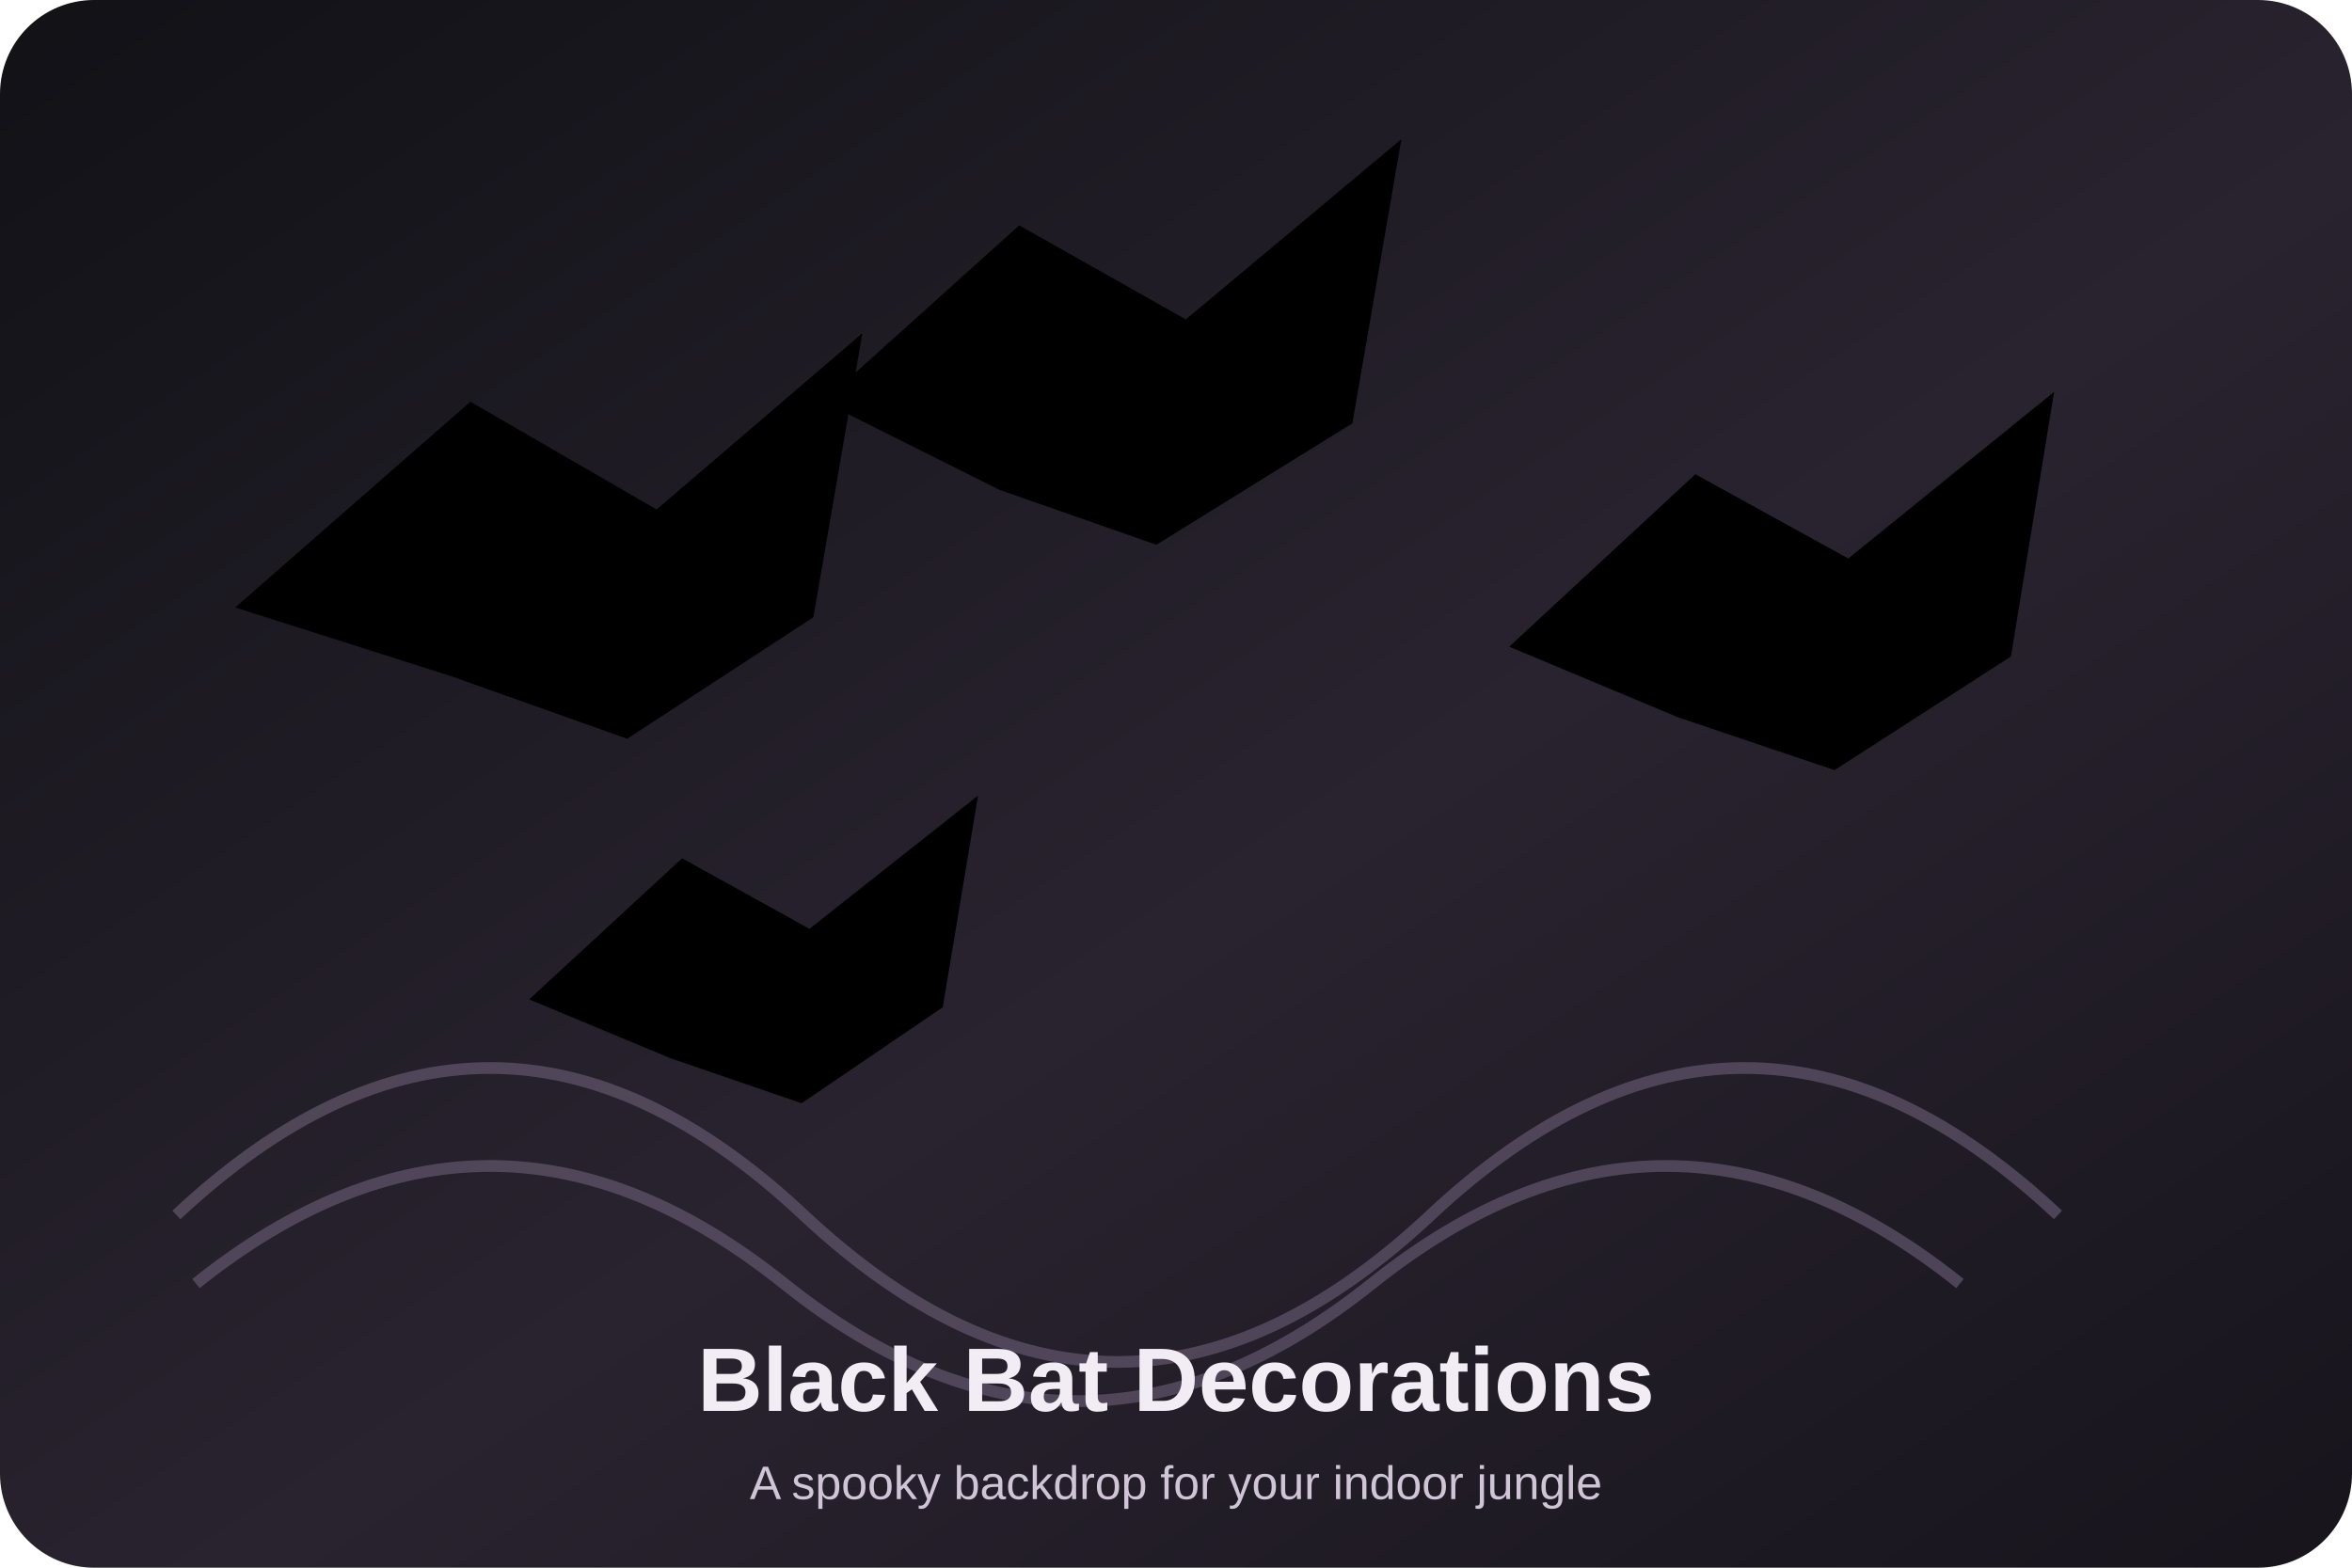
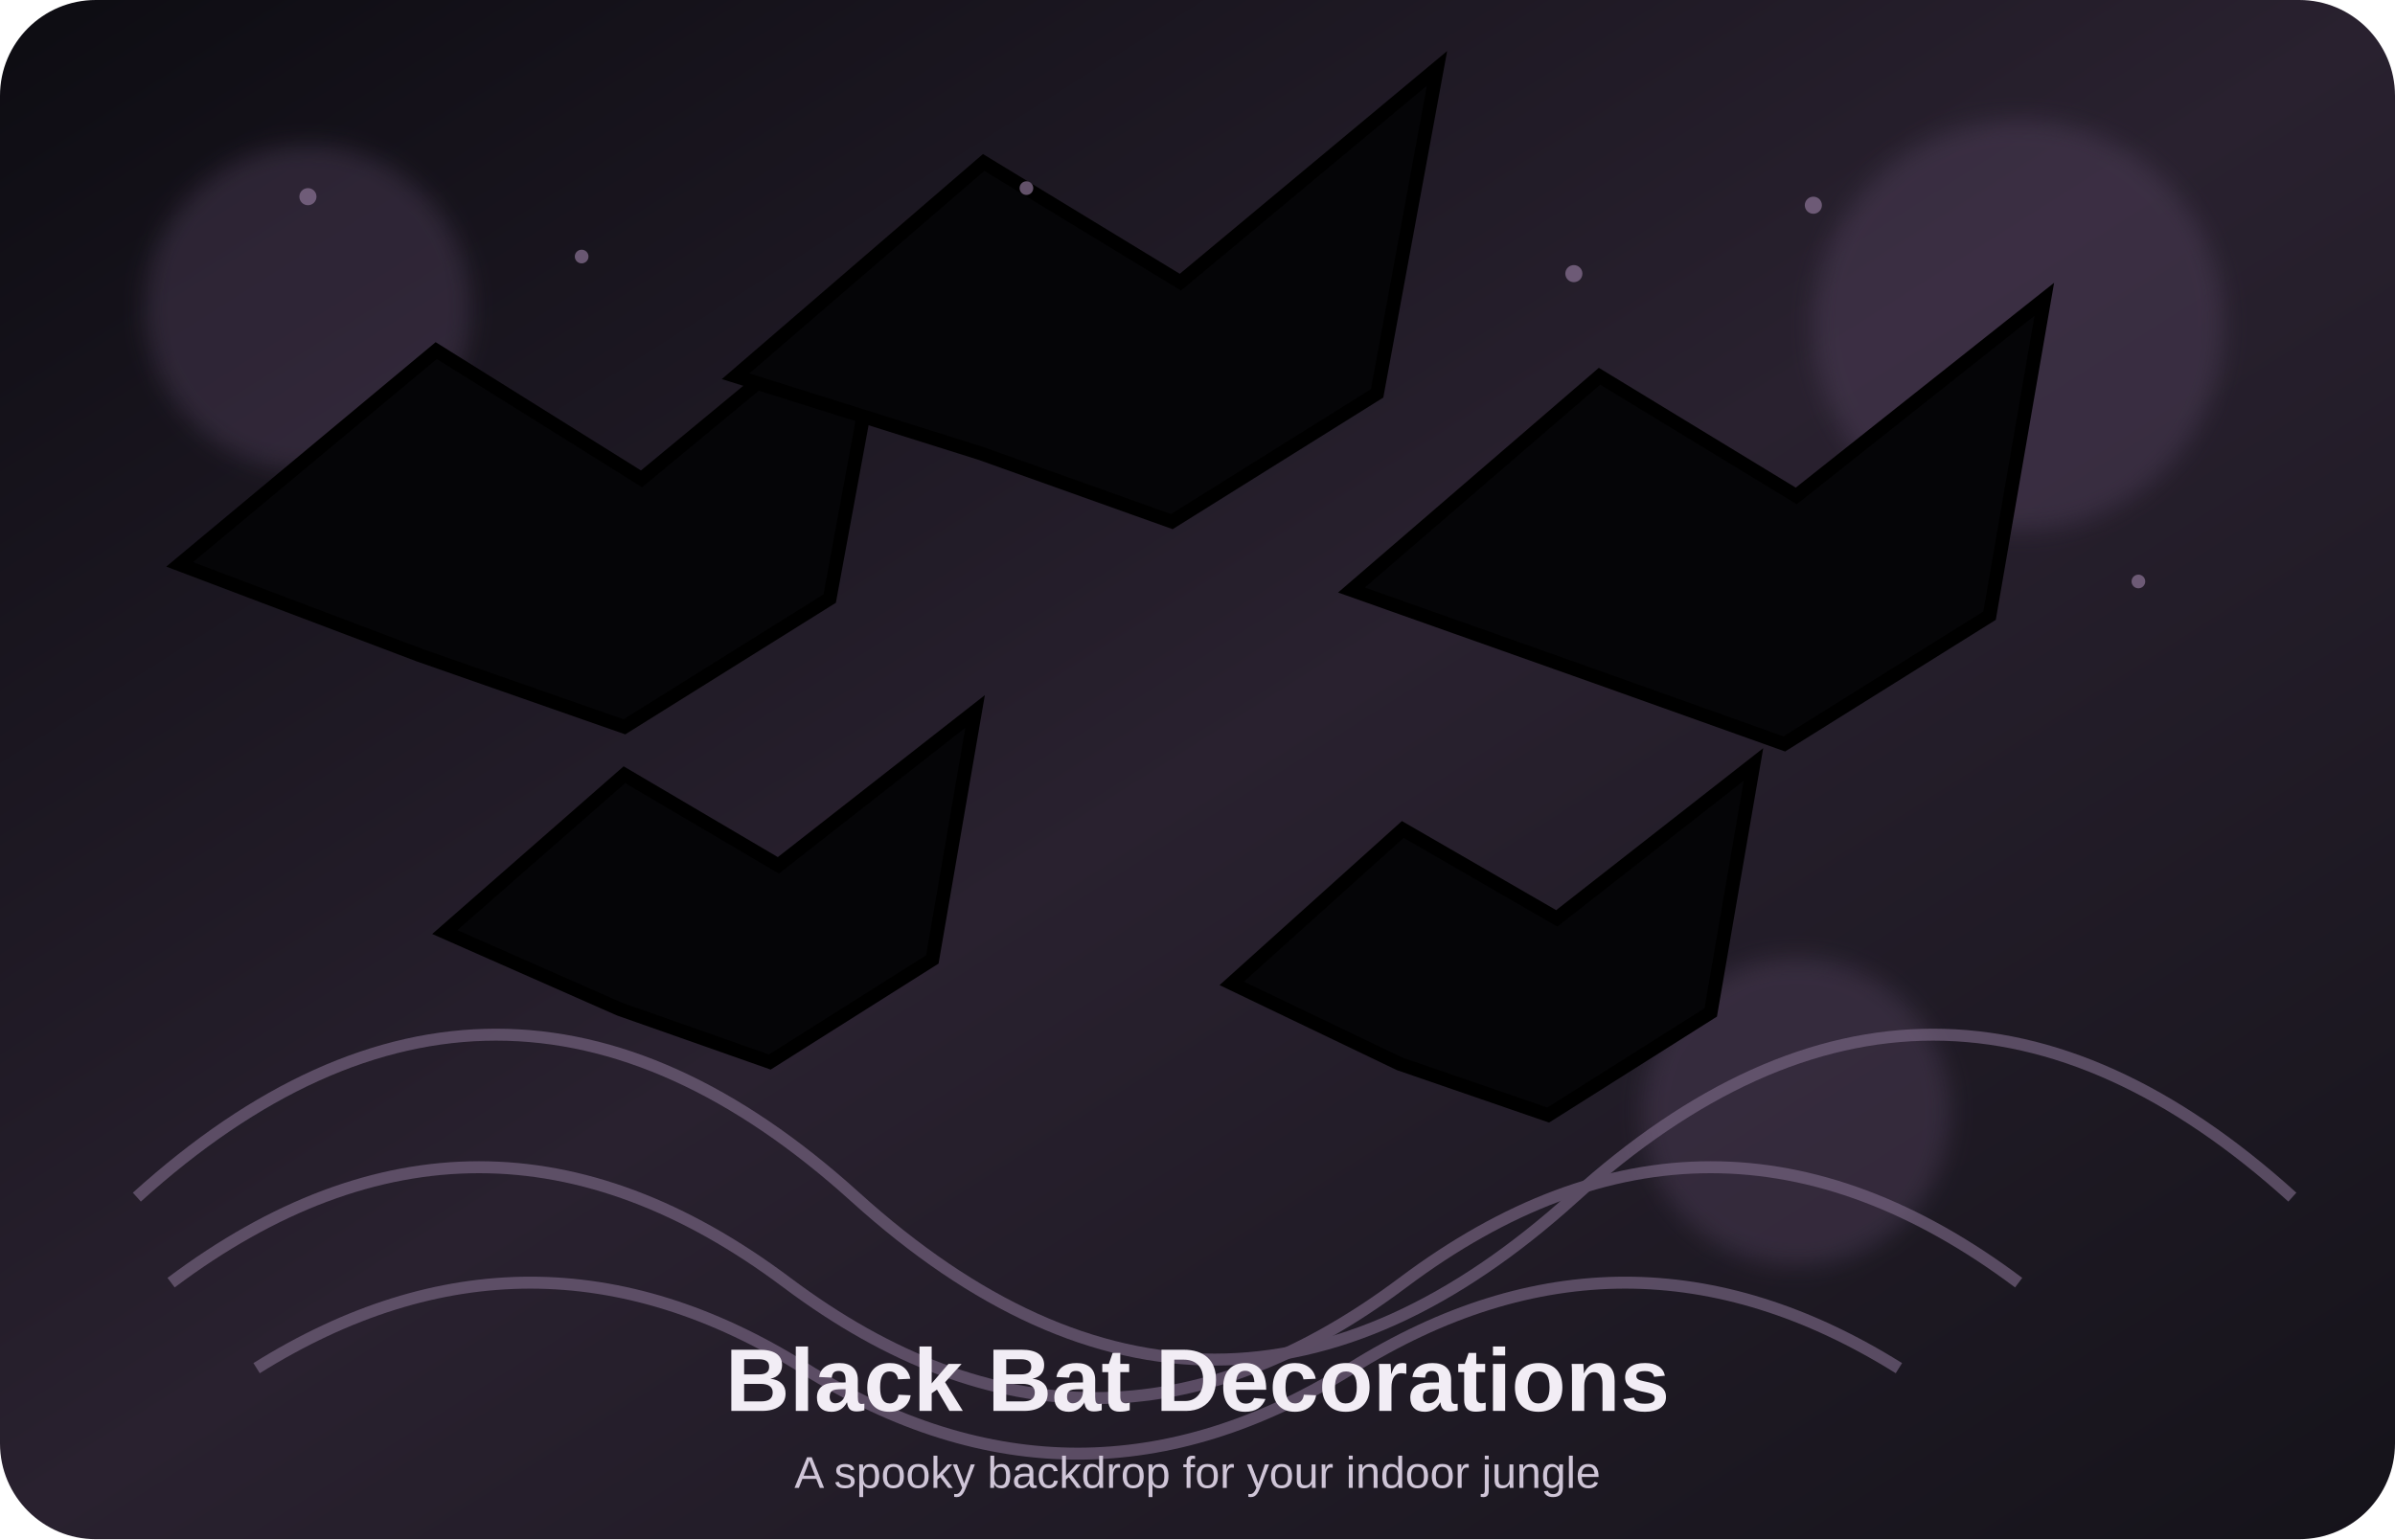
- <svg xmlns="http://www.w3.org/2000/svg" viewBox="0 0 1200 800">
+ <svg xmlns="http://www.w3.org/2000/svg" viewBox="0 0 1400 900">
  <defs>
-     <linearGradient id="b" x2="1" y2="1">
-       <stop stop-color="#111116" />
-       <stop offset=".55" stop-color="#29232f" />
-       <stop offset="1" stop-color="#17141c" />
+     <linearGradient id="bg" x2="1" y2="1">
+       <stop stop-color="#0d0c12" />
+       <stop offset=".5" stop-color="#29212f" />
+       <stop offset="1" stop-color="#15131a" />
    </linearGradient>
+     <filter id="soft">
+       <feGaussianBlur stdDeviation="7" />
+     </filter>
  </defs>
-   <rect width="1200" height="800" rx="48" fill="url(#b)" />
-   <g fill="#000">
-     <path d="M120 310l120-105 95 55 105-90-25 145-95 62-90-32z" />
-     <path d="M420 205l100-90 85 48 110-92-25 145-100 62-80-28z" />
-     <path d="M770 330l95-88 78 43 105-85-22 135-90 58-80-27z" />
-     <path d="M270 510l78-72 65 36 86-68-18 108-72 49-67-23z" />
+   <rect width="1400" height="900" rx="56" fill="url(#bg)" />
+   <g fill="#5b4a68" opacity=".35" filter="url(#soft)">
+     <circle cx="180" cy="180" r="95" />
+     <circle cx="1180" cy="190" r="120" />
+     <circle cx="1050" cy="650" r="90" />
  </g>
-   <g fill="none" stroke="#675b72" stroke-width="6" opacity=".65">
-     <path d="M90 620q160-150 320 0t320 0 320 0" />
-     <path d="M100 655q150-120 300 0t300 0 300 0" />
+   <g fill="#050507" stroke="#000" stroke-width="8">
+     <path d="M105 330l150-125 120 75 145-120-35 190-120 75-120-42z" />
+     <path d="M430 220l145-125 115 70 150-125-35 190-120 75-112-40z" />
+     <path d="M790 345l145-125 115 70 145-115-32 185-120 75-112-40z" />
+     <path d="M260 545l105-92 90 53 115-90-25 145-95 60-88-31z" />
+     <path d="M720 575l100-90 90 52 115-90-25 145-95 60-87-30z" />
  </g>
-   <text x="600" y="720" text-anchor="middle" font-family="Arial,sans-serif" font-size="46" font-weight="700" fill="#f2edf5">Black Bat Decorations</text>
-   <text x="600" y="765" text-anchor="middle" font-family="Arial,sans-serif" font-size="24" fill="#cfc5d7">A spooky backdrop for your indoor jungle</text>
+   <g fill="none" stroke="#796784" stroke-width="7" opacity=".65">
+     <path d="M80 700q210-190 420 0t420 0 420 0" />
+     <path d="M100 750q180-135 360 0t360 0 360 0" />
+     <path d="M150 800q160-100 320 0t320 0 320 0" />
+   </g>
+   <g fill="#8b7495" opacity=".7">
+     <circle cx="180" cy="115" r="5" />
+     <circle cx="340" cy="150" r="4" />
+     <circle cx="1060" cy="120" r="5" />
+     <circle cx="1250" cy="340" r="4" />
+     <circle cx="600" cy="110" r="4" />
+     <circle cx="920" cy="160" r="5" />
+   </g>
+   <text x="700" y="825" text-anchor="middle" font-family="Arial,sans-serif" font-size="52" font-weight="700" fill="#f2edf5">Black Bat Decorations</text>
+   <text x="700" y="870" text-anchor="middle" font-family="Arial,sans-serif" font-size="26" fill="#cfc5d7">A spooky backdrop for your indoor jungle</text>
</svg>
